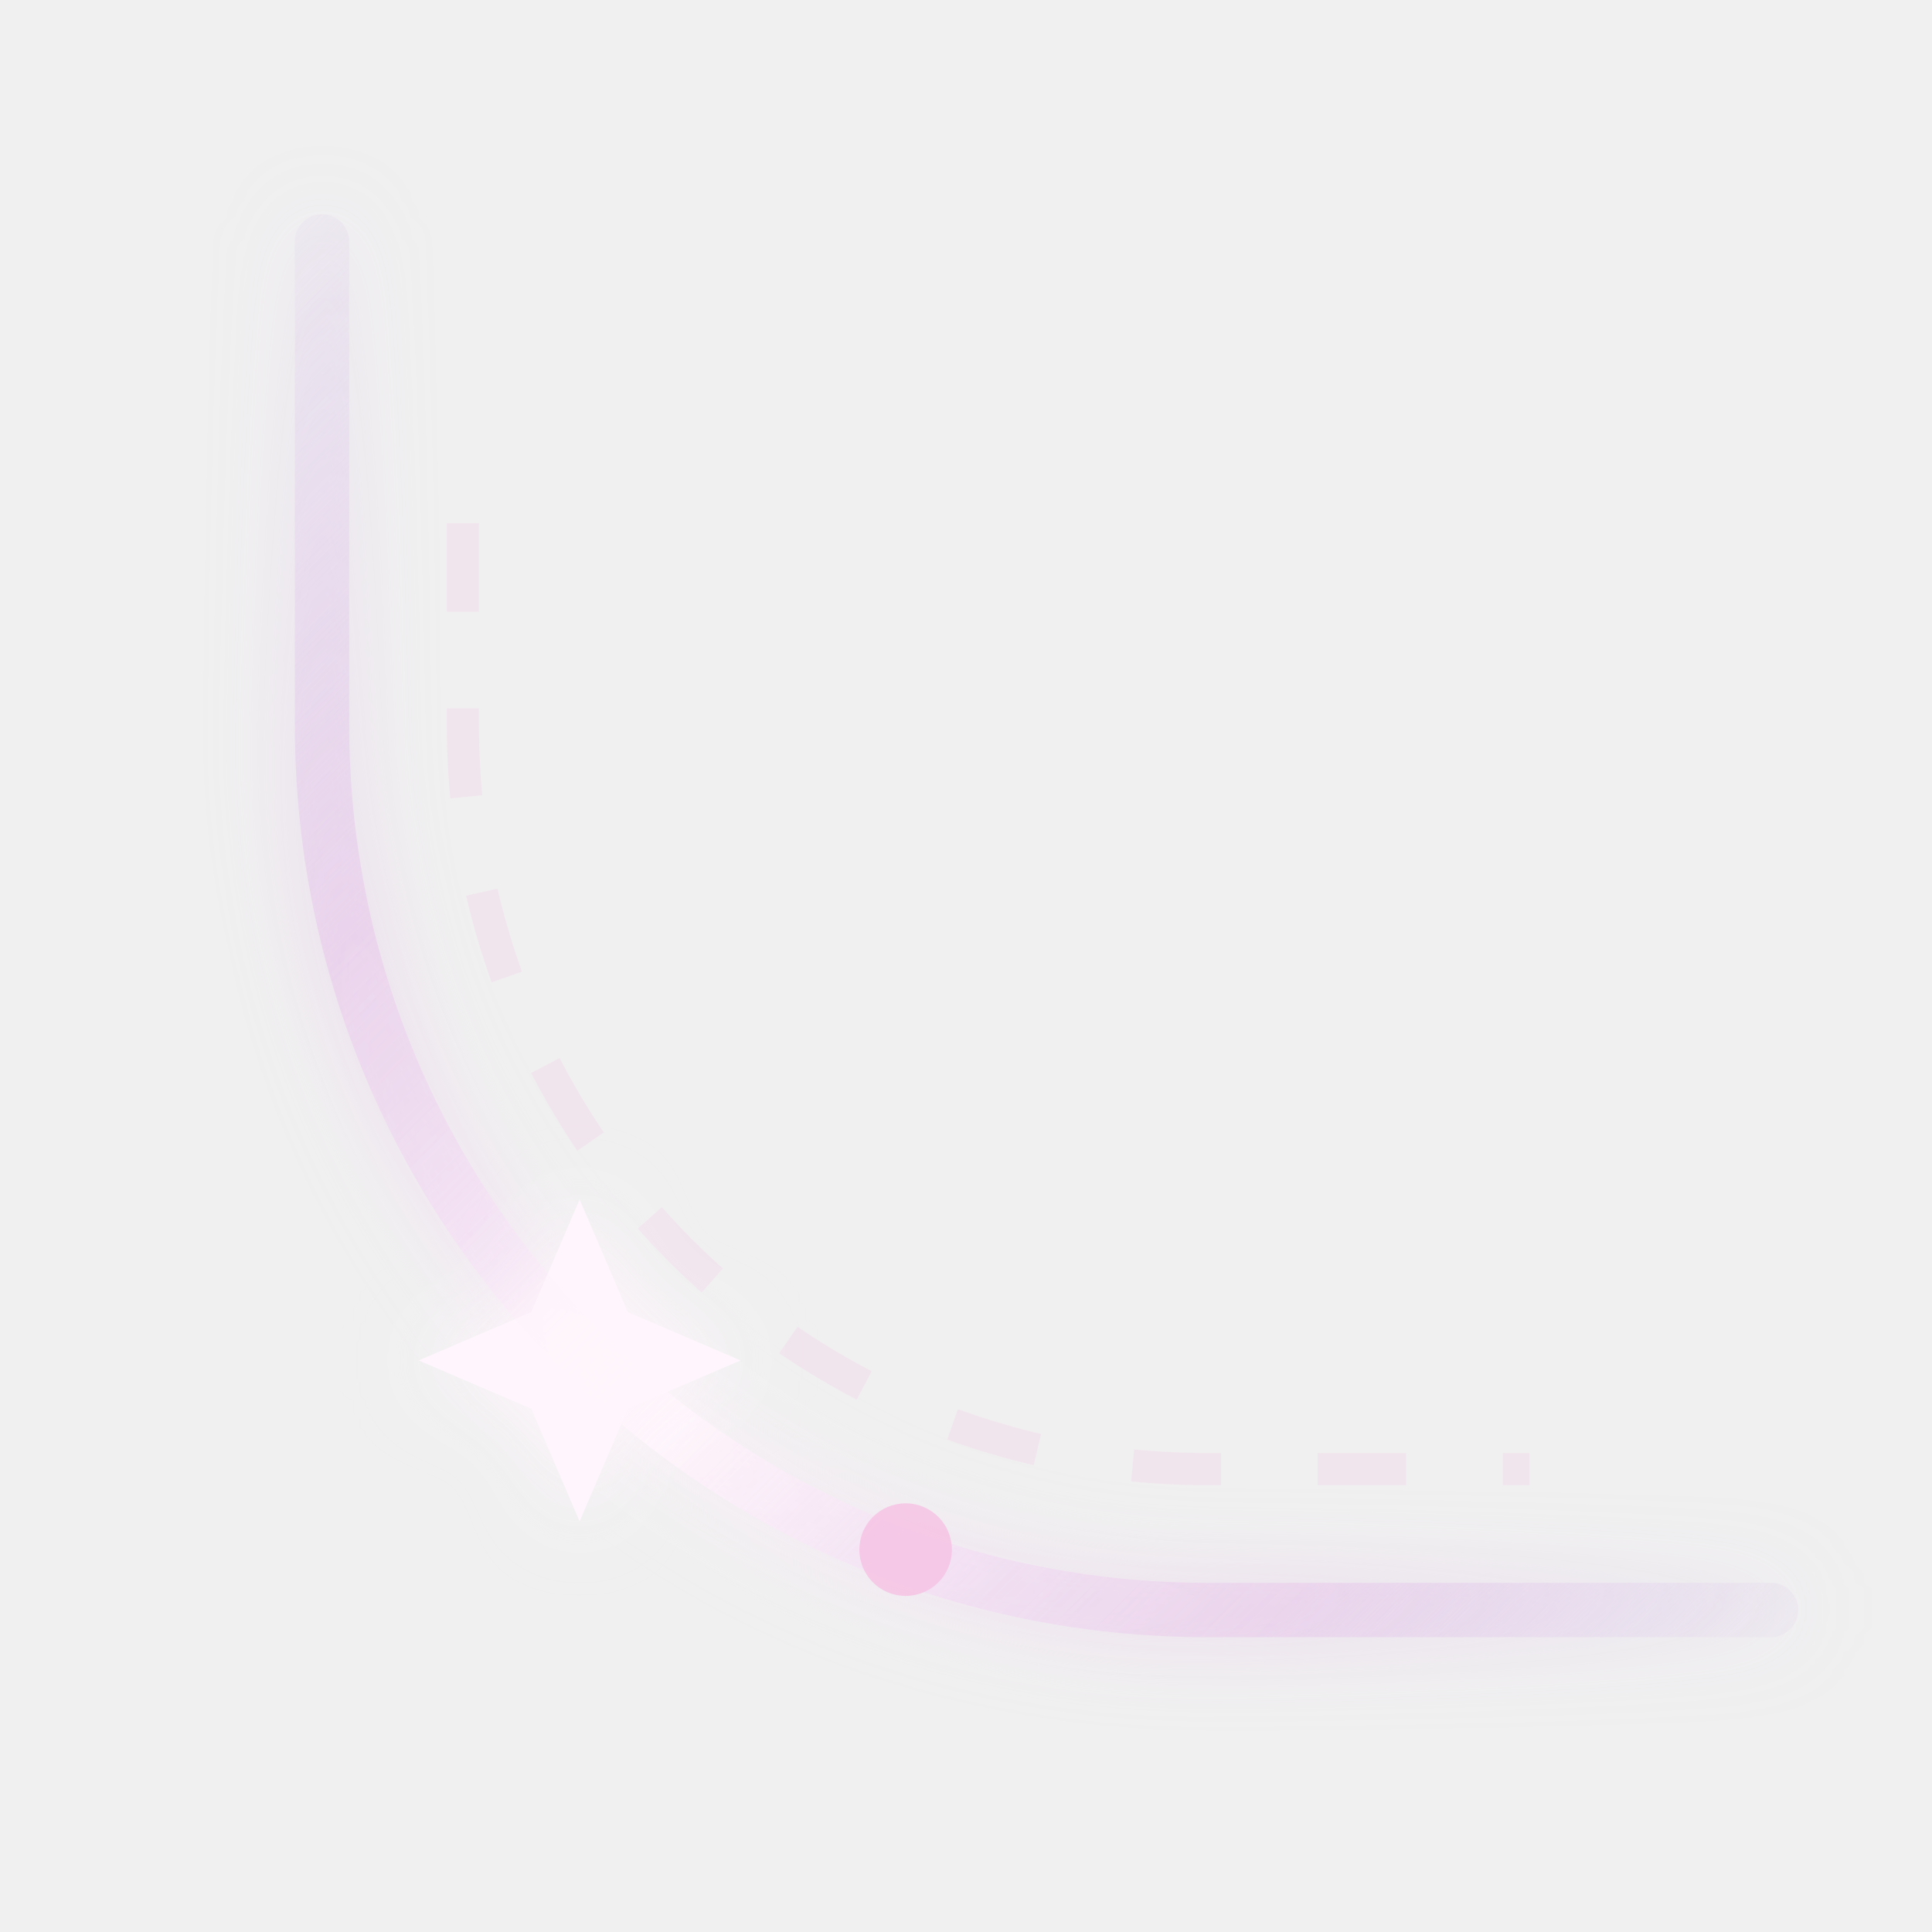
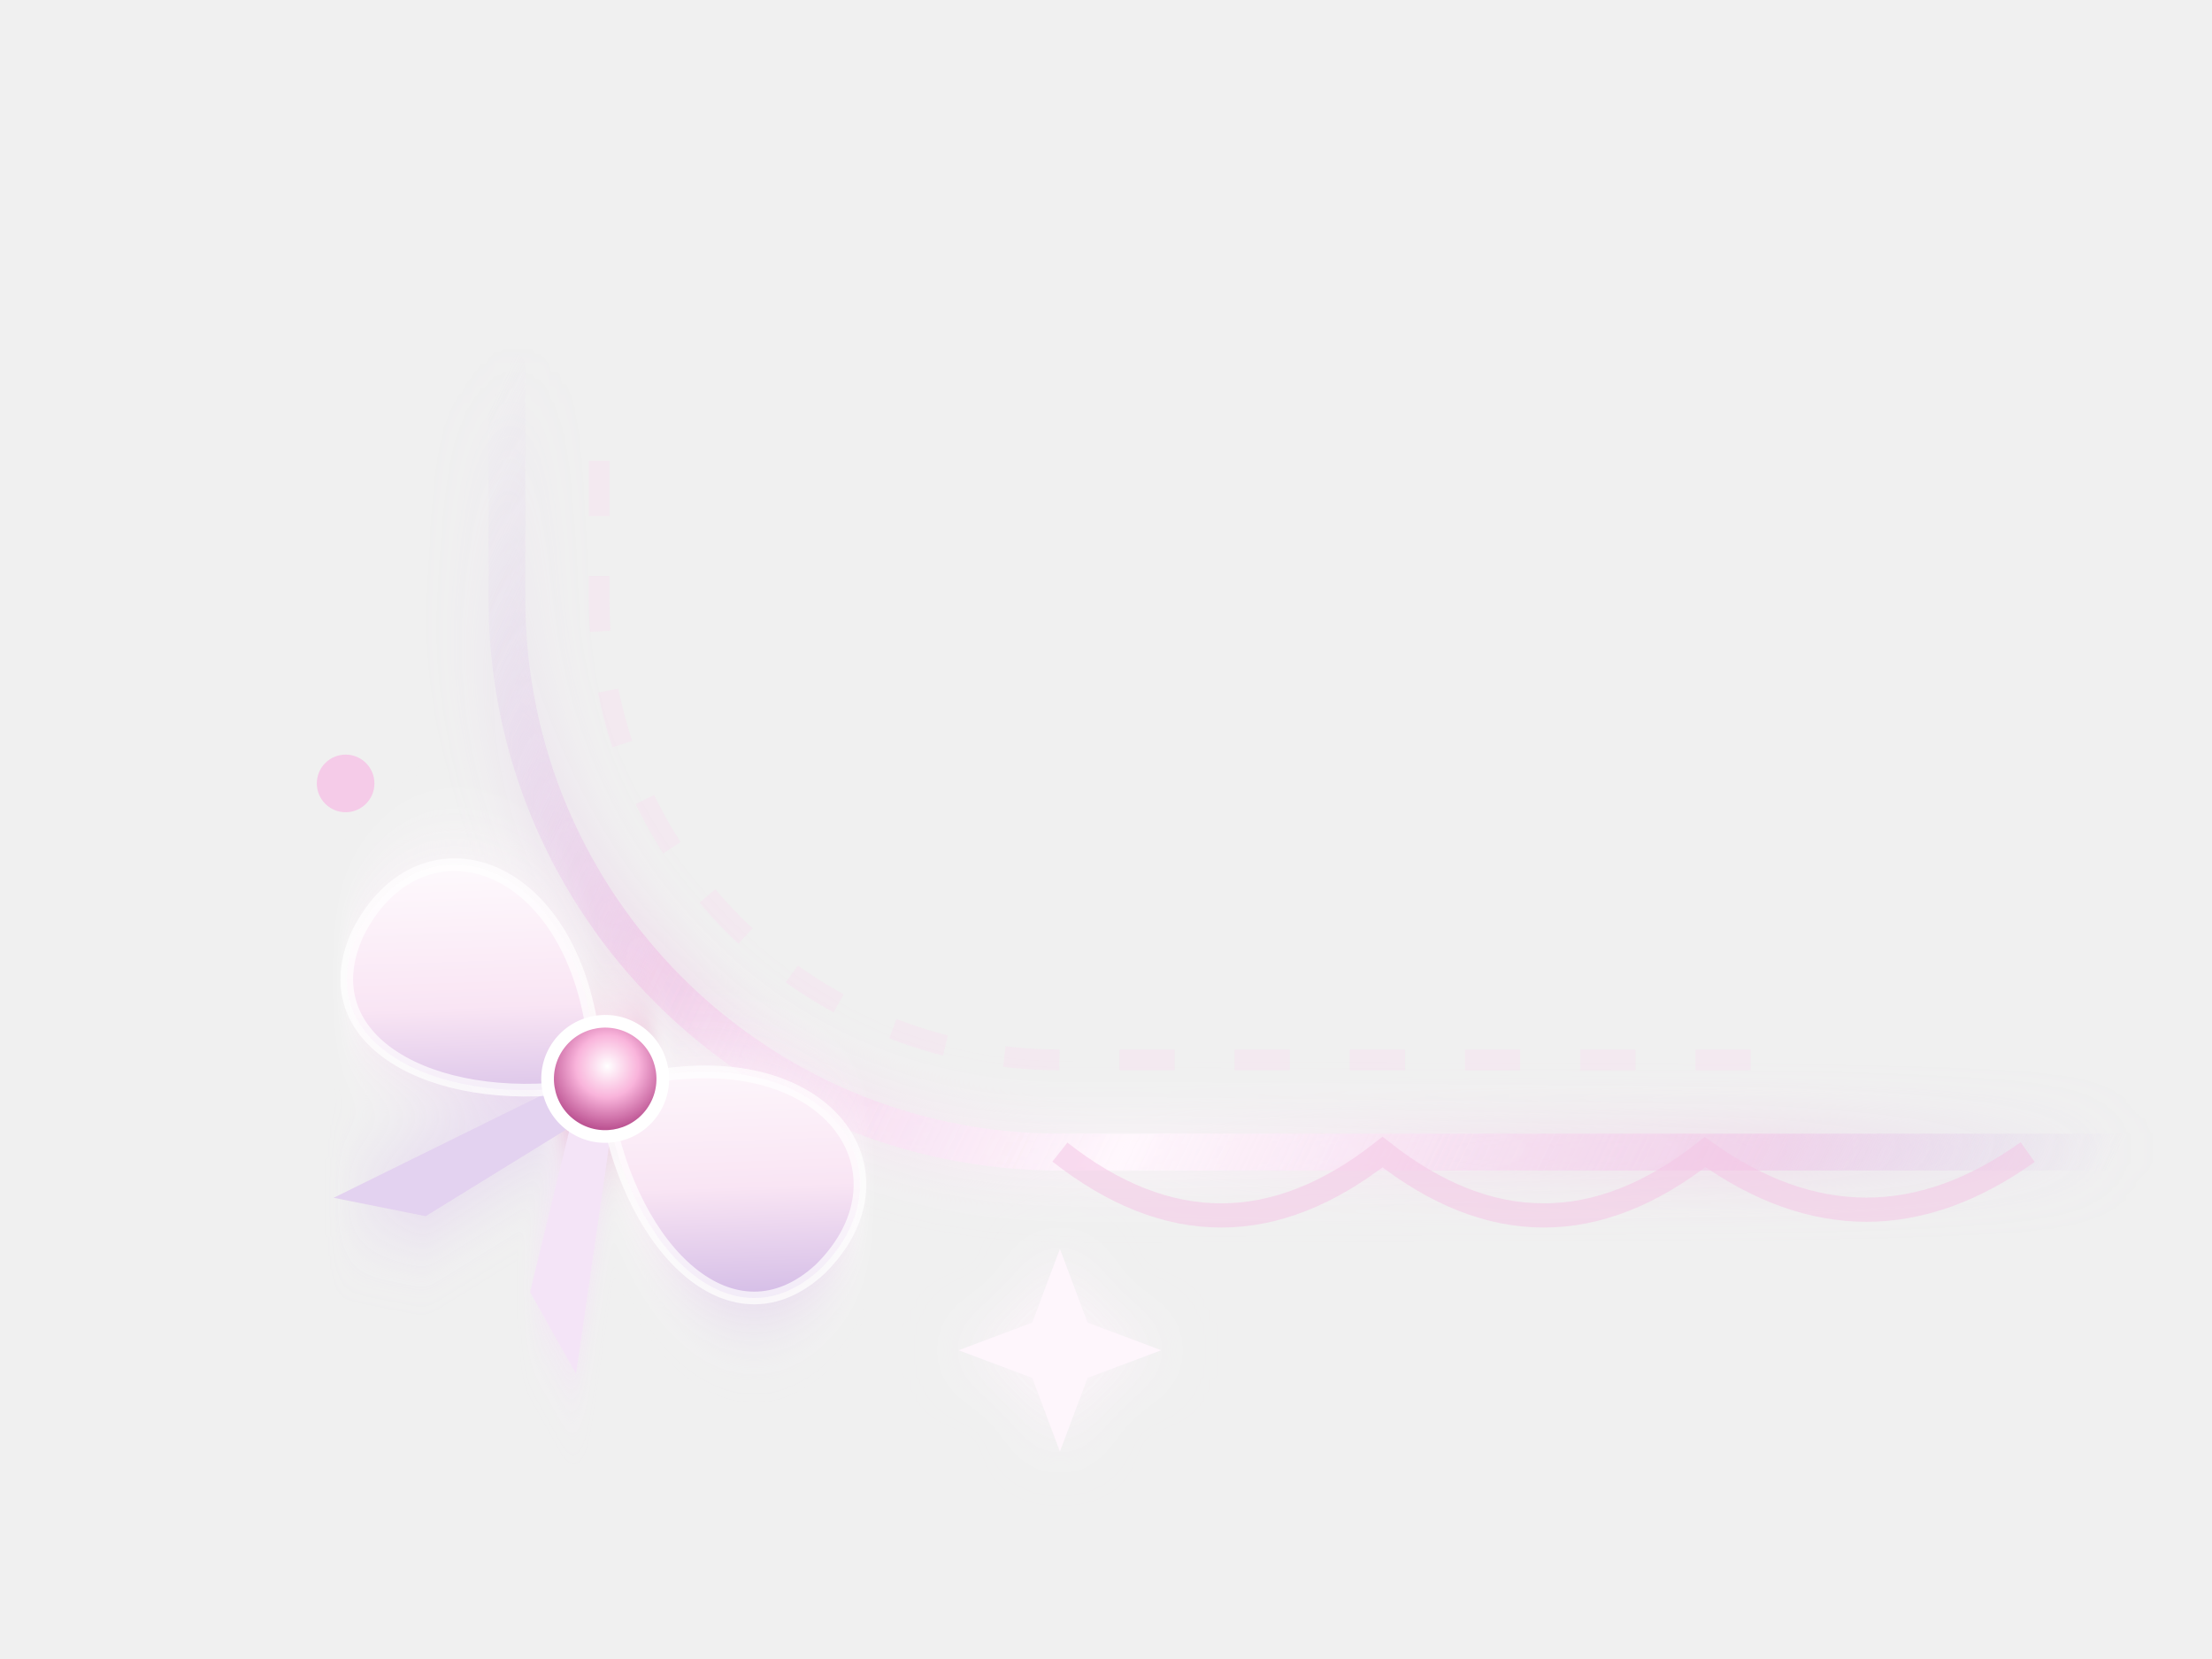
- <svg xmlns="http://www.w3.org/2000/svg" viewBox="0 0 48 48" width="48" height="48">
+ <svg xmlns="http://www.w3.org/2000/svg" viewBox="0 0 96 72" width="96" height="72">
  <defs>
-     <linearGradient id="cblArc" gradientUnits="userSpaceOnUse" x1="4" y1="4" x2="44" y2="44">
+     <linearGradient id="blArc" gradientUnits="userSpaceOnUse" x1="22" y1="16" x2="92" y2="50">
      <stop offset="0%" stop-color="#D7C3EC" stop-opacity="0" />
-       <stop offset="30%" stop-color="#E8CBEB" stop-opacity="0.65" />
-       <stop offset="55%" stop-color="#FFF5FC" stop-opacity="0.9" />
-       <stop offset="80%" stop-color="#E8CBEB" stop-opacity="0.62" />
+       <stop offset="22%" stop-color="#F1C8E8" stop-opacity="0.72" />
+       <stop offset="50%" stop-color="#FFF7FD" stop-opacity="0.96" />
+       <stop offset="82%" stop-color="#F1C8E8" stop-opacity="0.62" />
      <stop offset="100%" stop-color="#D7C3EC" stop-opacity="0" />
    </linearGradient>
-     <filter id="cblGlow" x="-30%" y="-30%" width="160%" height="160%">
-       <feGaussianBlur stdDeviation="1.0" result="b" />
+     <linearGradient id="blWhiteBow" x1="0%" y1="0%" x2="100%" y2="100%">
+       <stop offset="0%" stop-color="#FFFFFF" />
+       <stop offset="55%" stop-color="#F9E5F4" />
+       <stop offset="100%" stop-color="#C8B0E2" />
+     </linearGradient>
+     <radialGradient id="blStarGem" cx="45%" cy="40%" r="60%">
+       <stop offset="0%" stop-color="#FFFFFF" />
+       <stop offset="45%" stop-color="#F9B4DB" />
+       <stop offset="100%" stop-color="#B04084" />
+     </radialGradient>
+     <filter id="blGlow" x="-30%" y="-30%" width="160%" height="160%">
+       <feGaussianBlur stdDeviation="1.3" result="b" />
      <feMerge>
        <feMergeNode in="b" />
        <feMergeNode in="SourceGraphic" />
      </feMerge>
    </filter>
  </defs>
-   <path d="M 8,6 L 8,18 A 22,22 0 0,0 30,40 L 44,40" fill="none" stroke="url(#cblArc)" stroke-width="1.35" stroke-linecap="round" filter="url(#cblGlow)" />
-   <path d="M 11.5,13 L 11.5,18 A 18.5,18.5 0 0,0 30,36.5 L 38,36.5" fill="none" stroke="#F4CCE8" stroke-opacity="0.3" stroke-width="0.8" stroke-dasharray="2.2 2.4" />
-   <path d="M 14.4,29.8 L 15.6,32.6 L 18.4,33.8 L 15.6,35.0 L 14.4,37.8 L 13.2,35.0 L 10.4,33.8 L 13.2,32.6 Z" fill="#FFF6FD" opacity="0.92" filter="url(#cblGlow)" />
-   <circle cx="22.5" cy="38.5" r="1.15" fill="#F6C2E4" opacity="0.82" />
+   <path d="M 22,16 L 22,26 A 24,24 0 0,0 46,50 L 92,50" fill="none" stroke="url(#blArc)" stroke-width="1.6" stroke-linecap="round" filter="url(#blGlow)" />
+   <path d="M 46,50 Q 53,55.5 60,50 Q 67,55.5 74,50 Q 81,55 88,50" fill="none" stroke="#F4C6E6" stroke-opacity="0.54" stroke-width="1.05" />
+   <path d="M 26,20 L 26,26 A 20,20 0 0,0 46,46 L 78,46" fill="none" stroke="#F8D8EE" stroke-opacity="0.32" stroke-width="0.9" stroke-dasharray="2.4 2.6" />
+   <g transform="translate(26.5, 46.5) rotate(36)" filter="url(#blGlow)">
+     <path d="M -1.5,2 L -6.5,11.5 L -2.8,9.8 L 0.2,2.5 Z" fill="#E3D2F0" />
+     <path d="M 1.5,2 L 6.5,11.5 L 2.8,9.8 L -0.2,2.5 Z" fill="#F4E4F7" />
+     <path d="M -0.8,0 C -6.5,-6.8 -13.4,-4.4 -12.4,1.6 C -11.4,6.6 -5.4,5.8 -0.8,1.4 Z" fill="url(#blWhiteBow)" stroke="#FFFFFF" stroke-opacity="0.7" stroke-width="0.55" />
+     <path d="M 0.8,0 C 6.5,-6.8 13.4,-4.4 12.4,1.6 C 11.4,6.6 5.4,5.8 0.8,1.4 Z" fill="url(#blWhiteBow)" stroke="#FFFFFF" stroke-opacity="0.7" stroke-width="0.55" />
+     <circle cx="0" cy="0.4" r="2.5" fill="url(#blStarGem)" stroke="#FFFFFF" stroke-width="0.55" />
+   </g>
+   <path d="M 46,54.2 L 47.2,57.4 L 50.4,58.6 L 47.2,59.8 L 46,63.0 L 44.8,59.8 L 41.6,58.6 L 44.8,57.4 Z" fill="#FFF6FD" opacity="0.92" filter="url(#blGlow)" />
+   <circle cx="15" cy="34" r="1.25" fill="#F6C4E6" opacity="0.85" />
</svg>
